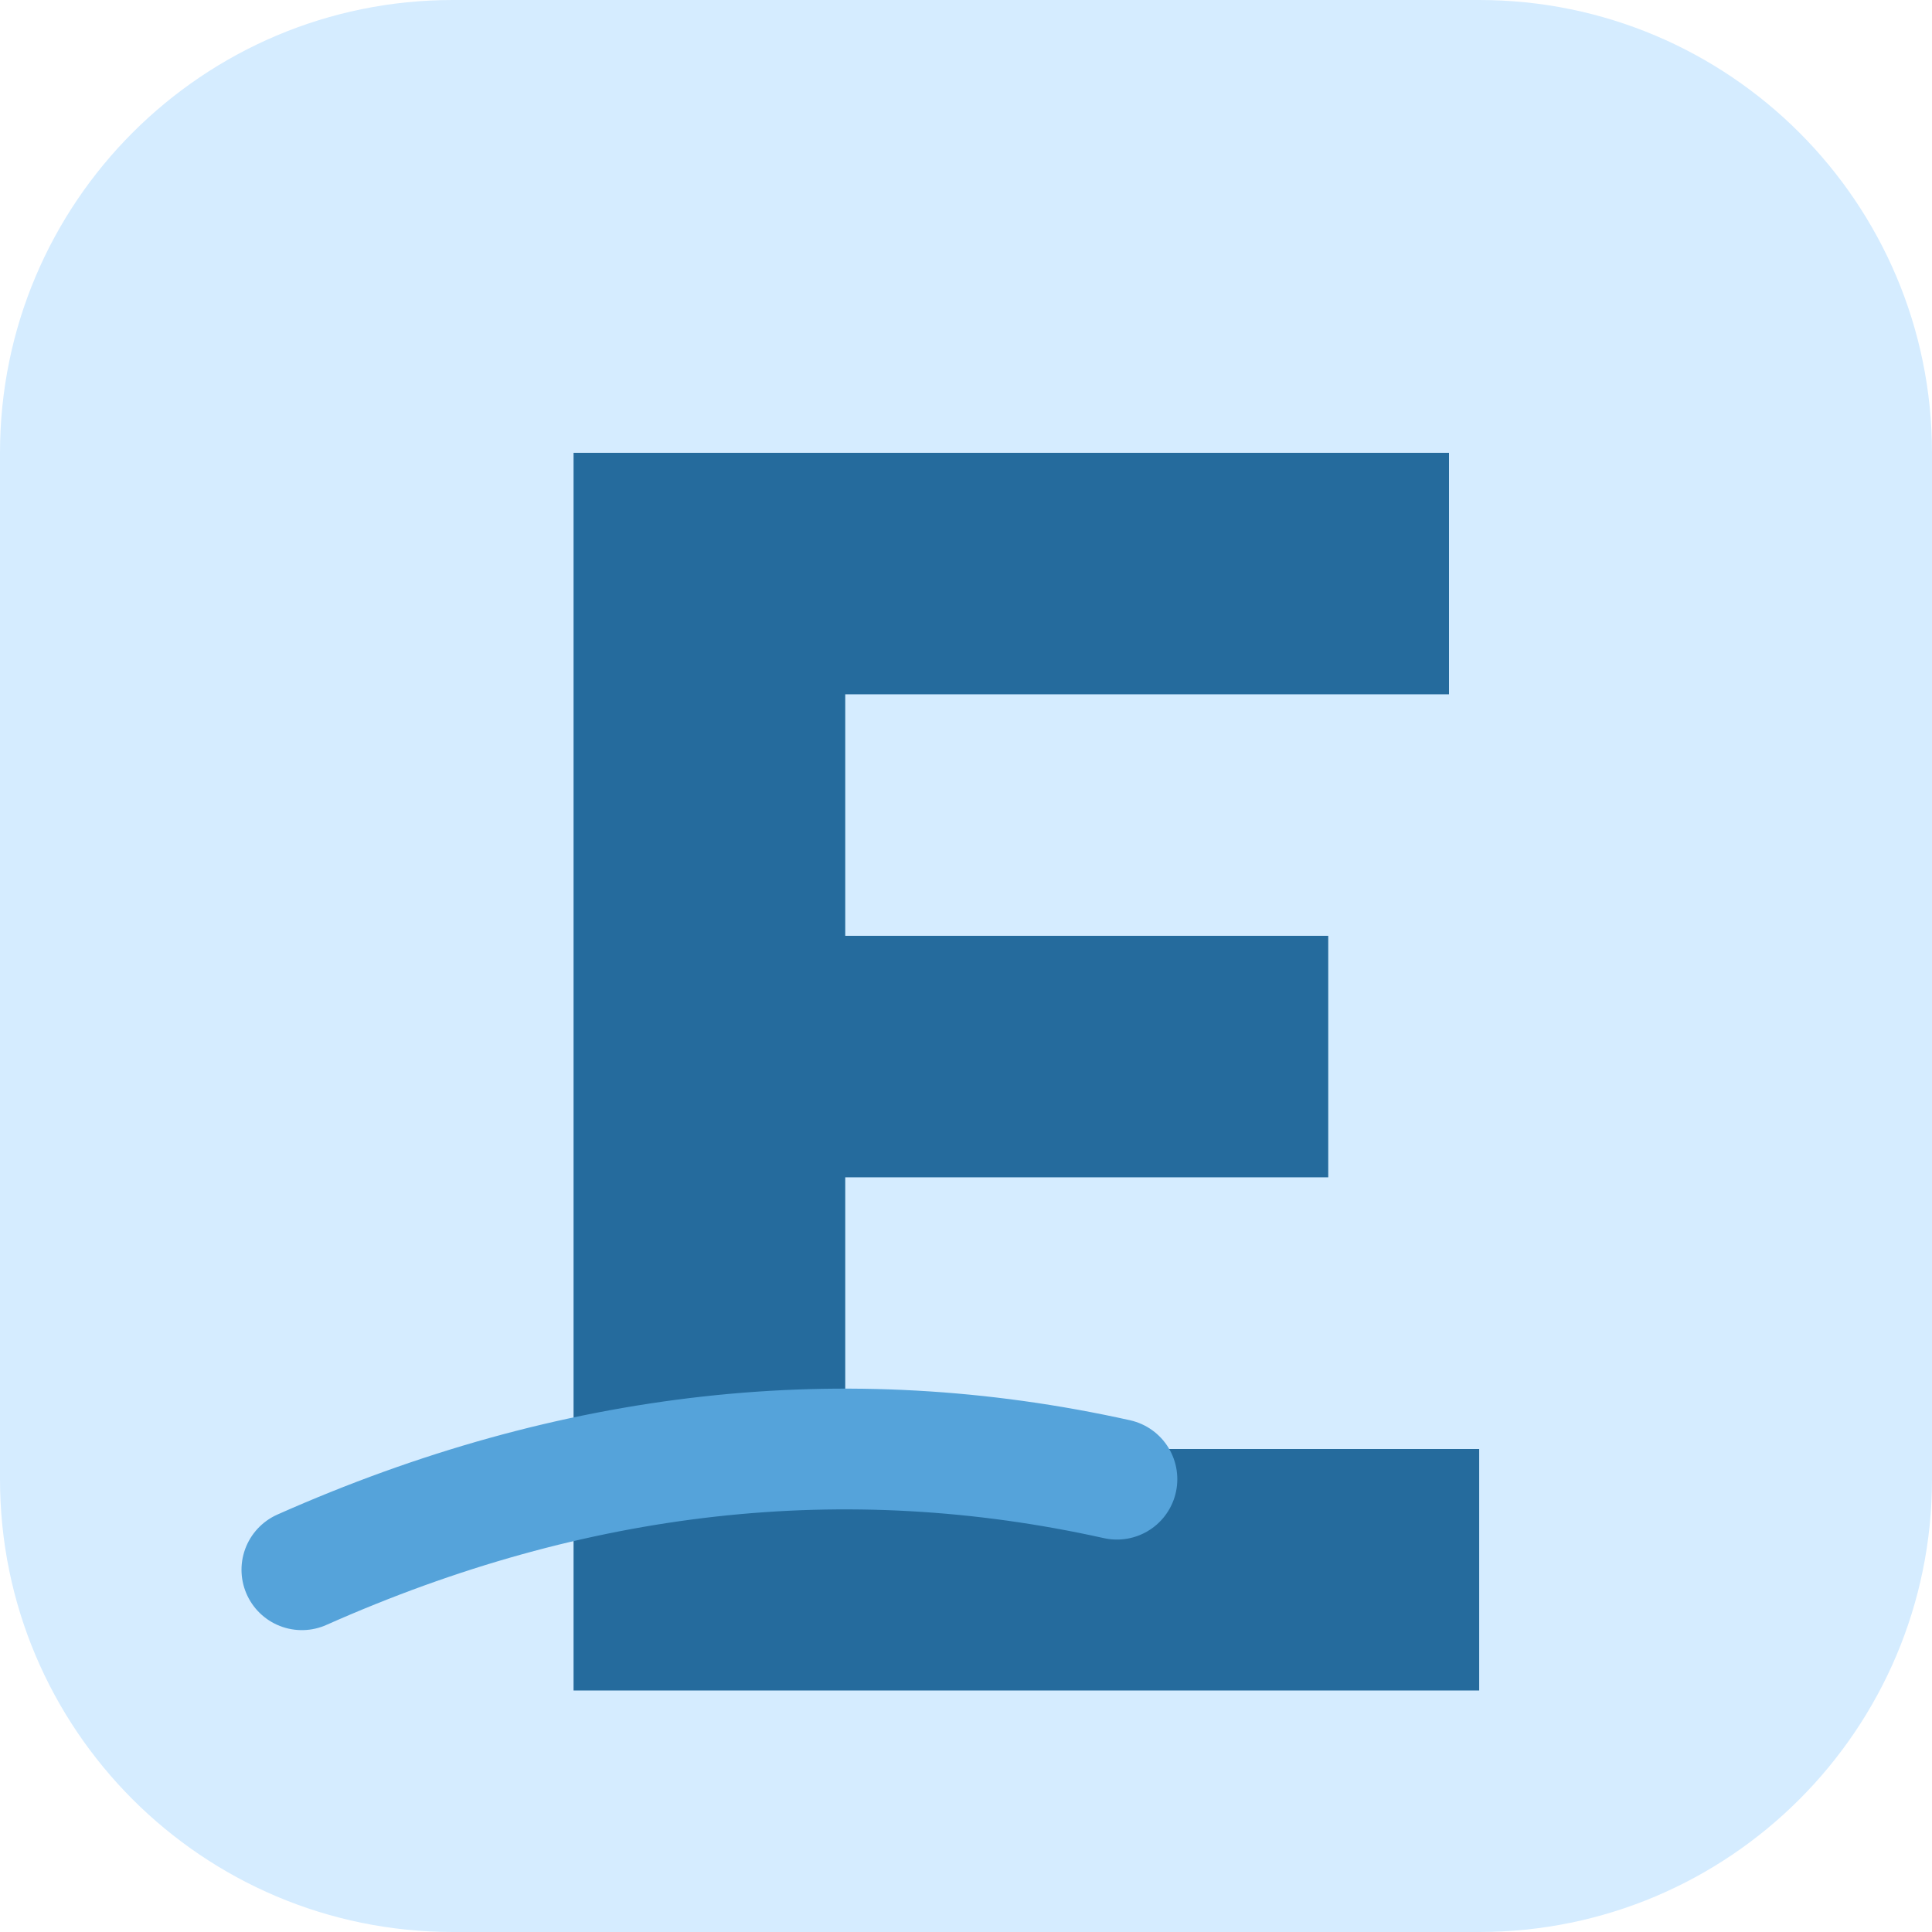
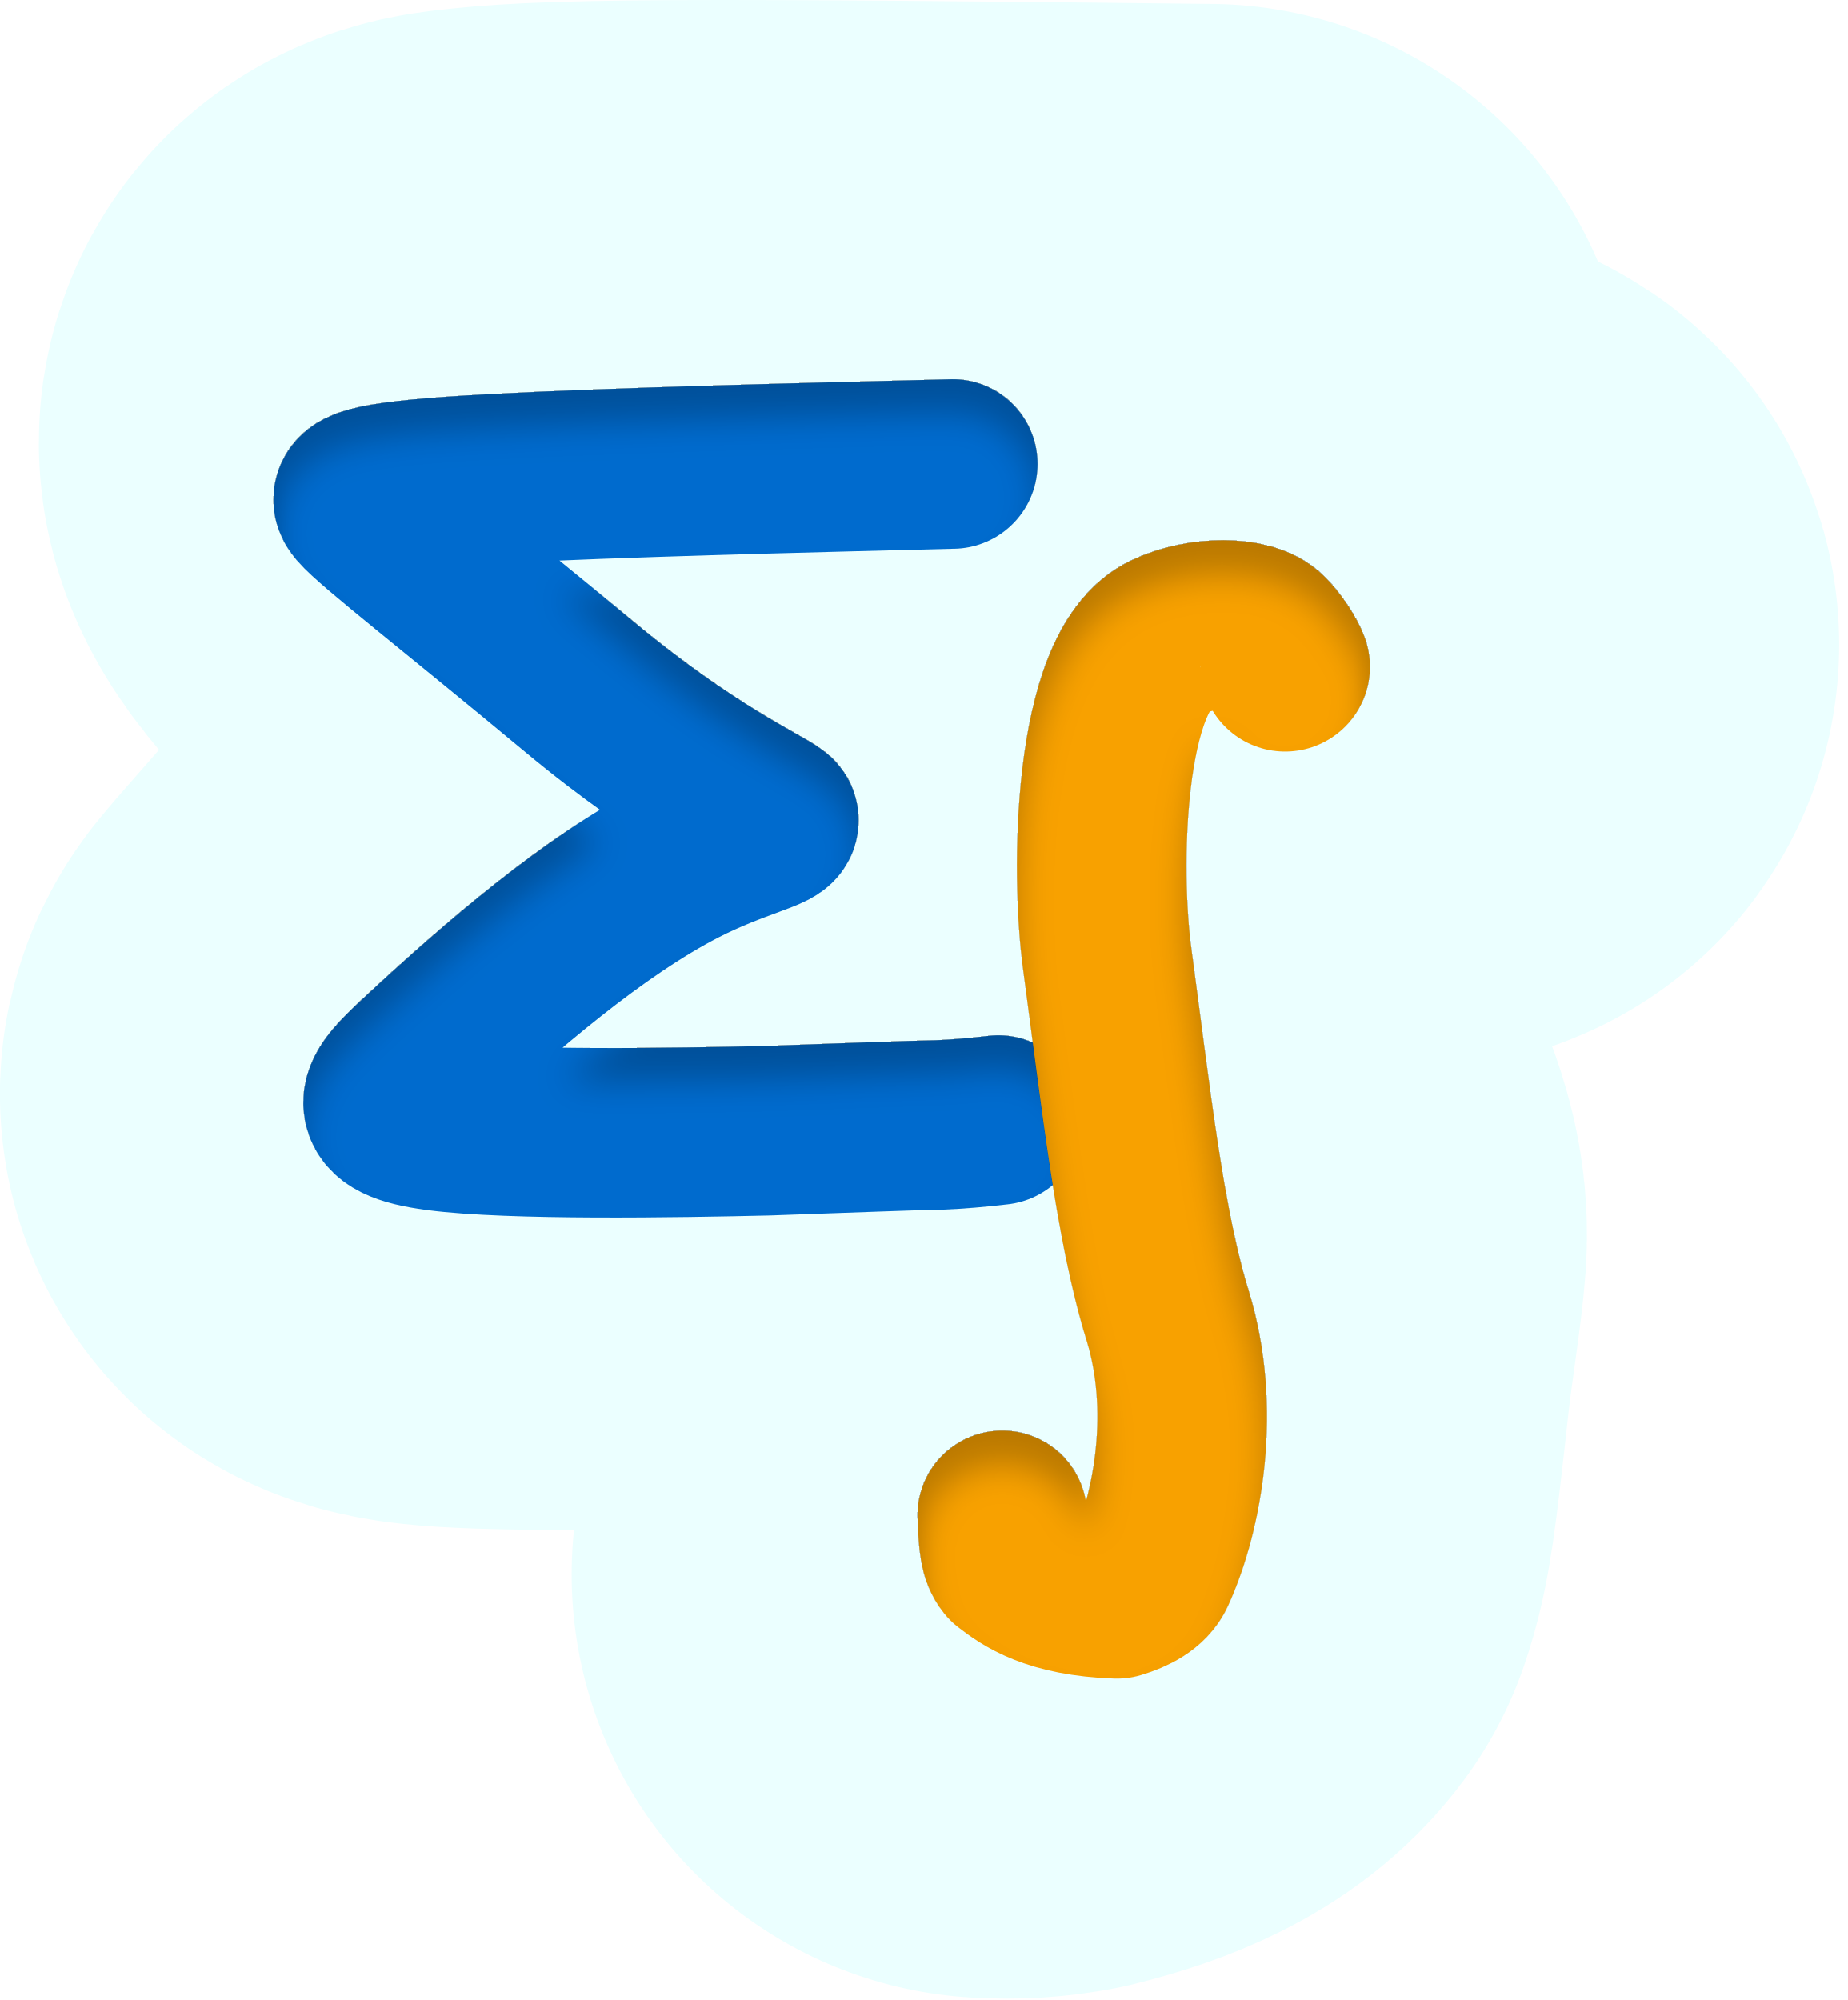
- <svg xmlns="http://www.w3.org/2000/svg" viewBox="0 0 64 64">
-   <rect width="64" height="64" rx="15" fill="#d5ecff" />
-   <path d="M19 15h29v8H28v8h16v8H28v9h21v8H19z" fill="#256b9d" />
-   <path d="M10 52c9-4 18-5 27-3" fill="none" stroke="#55a3da" stroke-width="4" stroke-linecap="round" />
+ <svg xmlns="http://www.w3.org/2000/svg" width="218" height="236" viewBox="0 0 218 236" fill="none">
+   <path d="M142.558 50.46C142.511 50.46 142.463 50.46 130.377 50.33C118.29 50.199 94.165 49.939 79.554 50.013C64.943 50.086 60.576 50.501 57.476 50.852C54.375 51.202 52.672 51.475 58.141 57.591C63.609 63.708 76.3 75.659 82.758 82.12C89.217 88.582 89.06 89.19 84.458 93.728C79.856 98.265 70.815 106.713 65.065 112.349C59.315 117.985 57.13 120.554 55.185 122.786C53.24 125.019 51.601 126.838 50.544 128.124C49.487 129.41 49.061 130.109 57.776 130.4C66.491 130.692 84.36 130.556 94.537 130.443C104.713 130.331 106.657 130.246 109.688 130.16C116.778 129.961 121.429 129.662 122.347 129.109C123.292 128.538 124.835 121.985 126.589 109.607C127.478 103.332 127.077 96.921 127.071 93.29C127.06 86.969 128.712 83.109 130.573 80.134C133.694 75.145 136.722 73.786 138.718 72.647C139.672 72.102 142.565 72.008 149.342 72.565C160.529 73.483 167.786 75.831 166.958 76.147C162.493 77.852 155.493 75.823 149.509 75.153C141.701 74.279 139.81 75.624 137.323 77.288C131.495 81.186 130.515 84.087 129.21 86.736C128.572 88.029 128.389 90.253 128.119 94.163C127.712 100.063 128.103 107.564 128.282 113.867C128.368 116.918 130.463 123.743 133.753 133.973C135.74 140.148 137.519 142.47 137.228 146.542C136.979 150.023 135.921 156.32 135.364 161.388C133.896 174.742 133.507 177.531 132.548 180.313C131.006 182.375 127.711 184.104 121.884 185.56C120.532 185.793 119.52 185.9 117.454 185.79" stroke="#BBFEFF" stroke-opacity="0.3" stroke-width="100" stroke-linecap="round" stroke-linejoin="round" />
+   <g filter="url(#filter0_i_3_10)">
+     <path d="M112.424 54.754C112.31 54.754 112.197 54.754 100.464 55.056C88.732 55.358 65.385 55.963 53.475 56.789C41.564 57.616 41.799 58.646 42.582 59.564C44.335 61.622 53.651 68.805 68.379 81.054C81.129 91.659 89.84 95.485 91.218 96.628C92.146 97.398 86.631 98.417 80.214 101.719C70.162 106.892 59.113 116.322 49.453 125.333C45.344 129.165 43.072 131.734 51.652 132.867C60.233 133.999 79.791 133.678 90.549 133.429C102.671 133.012 106.329 132.84 110.829 132.747C113.076 132.655 115.248 132.471 117.802 132.172" stroke="#006BCE" stroke-width="20" stroke-linecap="round" stroke-linejoin="round" />
+   </g>
+   <g filter="url(#filter1_i_3_10)">
+     <path d="M151.643 78.683C151.643 78.606 150.841 76.778 149.268 75.164C147.458 73.307 141.768 73.26 137.785 75.164C129.467 79.141 129.277 102.956 130.636 113.034C132.899 129.823 134.461 144.49 137.785 155.26C141.147 166.152 139.06 178.233 135.804 185.347C135.201 186.665 133.629 187.525 131.781 188.074C124.123 187.81 121.068 185.553 119.212 184.12C118.538 183.275 118.405 182.191 118.268 178.82" stroke="#F8A100" stroke-width="20" stroke-linecap="round" stroke-linejoin="round" />
+   </g>
+   <defs>
+     <filter id="filter0_i_3_10" x="32.266" y="44.754" width="95.537" height="102.917" filterUnits="userSpaceOnUse" color-interpolation-filters="sRGB">
+       <feFlood flood-opacity="0" result="BackgroundImageFix" />
+       <feBlend mode="normal" in="SourceGraphic" in2="BackgroundImageFix" result="shape" />
+       <feColorMatrix in="SourceAlpha" type="matrix" values="0 0 0 0 0 0 0 0 0 0 0 0 0 0 0 0 0 0 127 0" result="hardAlpha" />
+       <feOffset dy="4" />
+       <feGaussianBlur stdDeviation="2" />
+       <feComposite in2="hardAlpha" operator="arithmetic" k2="-1" k3="1" />
+       <feColorMatrix type="matrix" values="0 0 0 0 0 0 0 0 0 0 0 0 0 0 0 0 0 0 0.25 0" />
+       <feBlend mode="normal" in2="shape" result="effect1_innerShadow_3_10" />
+     </filter>
+     <filter id="filter1_i_3_10" x="108.268" y="63.754" width="53.375" height="138.32" filterUnits="userSpaceOnUse" color-interpolation-filters="sRGB">
+       <feFlood flood-opacity="0" result="BackgroundImageFix" />
+       <feBlend mode="normal" in="SourceGraphic" in2="BackgroundImageFix" result="shape" />
+       <feColorMatrix in="SourceAlpha" type="matrix" values="0 0 0 0 0 0 0 0 0 0 0 0 0 0 0 0 0 0 127 0" result="hardAlpha" />
+       <feOffset dy="4" />
+       <feGaussianBlur stdDeviation="2" />
+       <feComposite in2="hardAlpha" operator="arithmetic" k2="-1" k3="1" />
+       <feColorMatrix type="matrix" values="0 0 0 0 0 0 0 0 0 0 0 0 0 0 0 0 0 0 0.25 0" />
+       <feBlend mode="normal" in2="shape" result="effect1_innerShadow_3_10" />
+     </filter>
+   </defs>
</svg>
